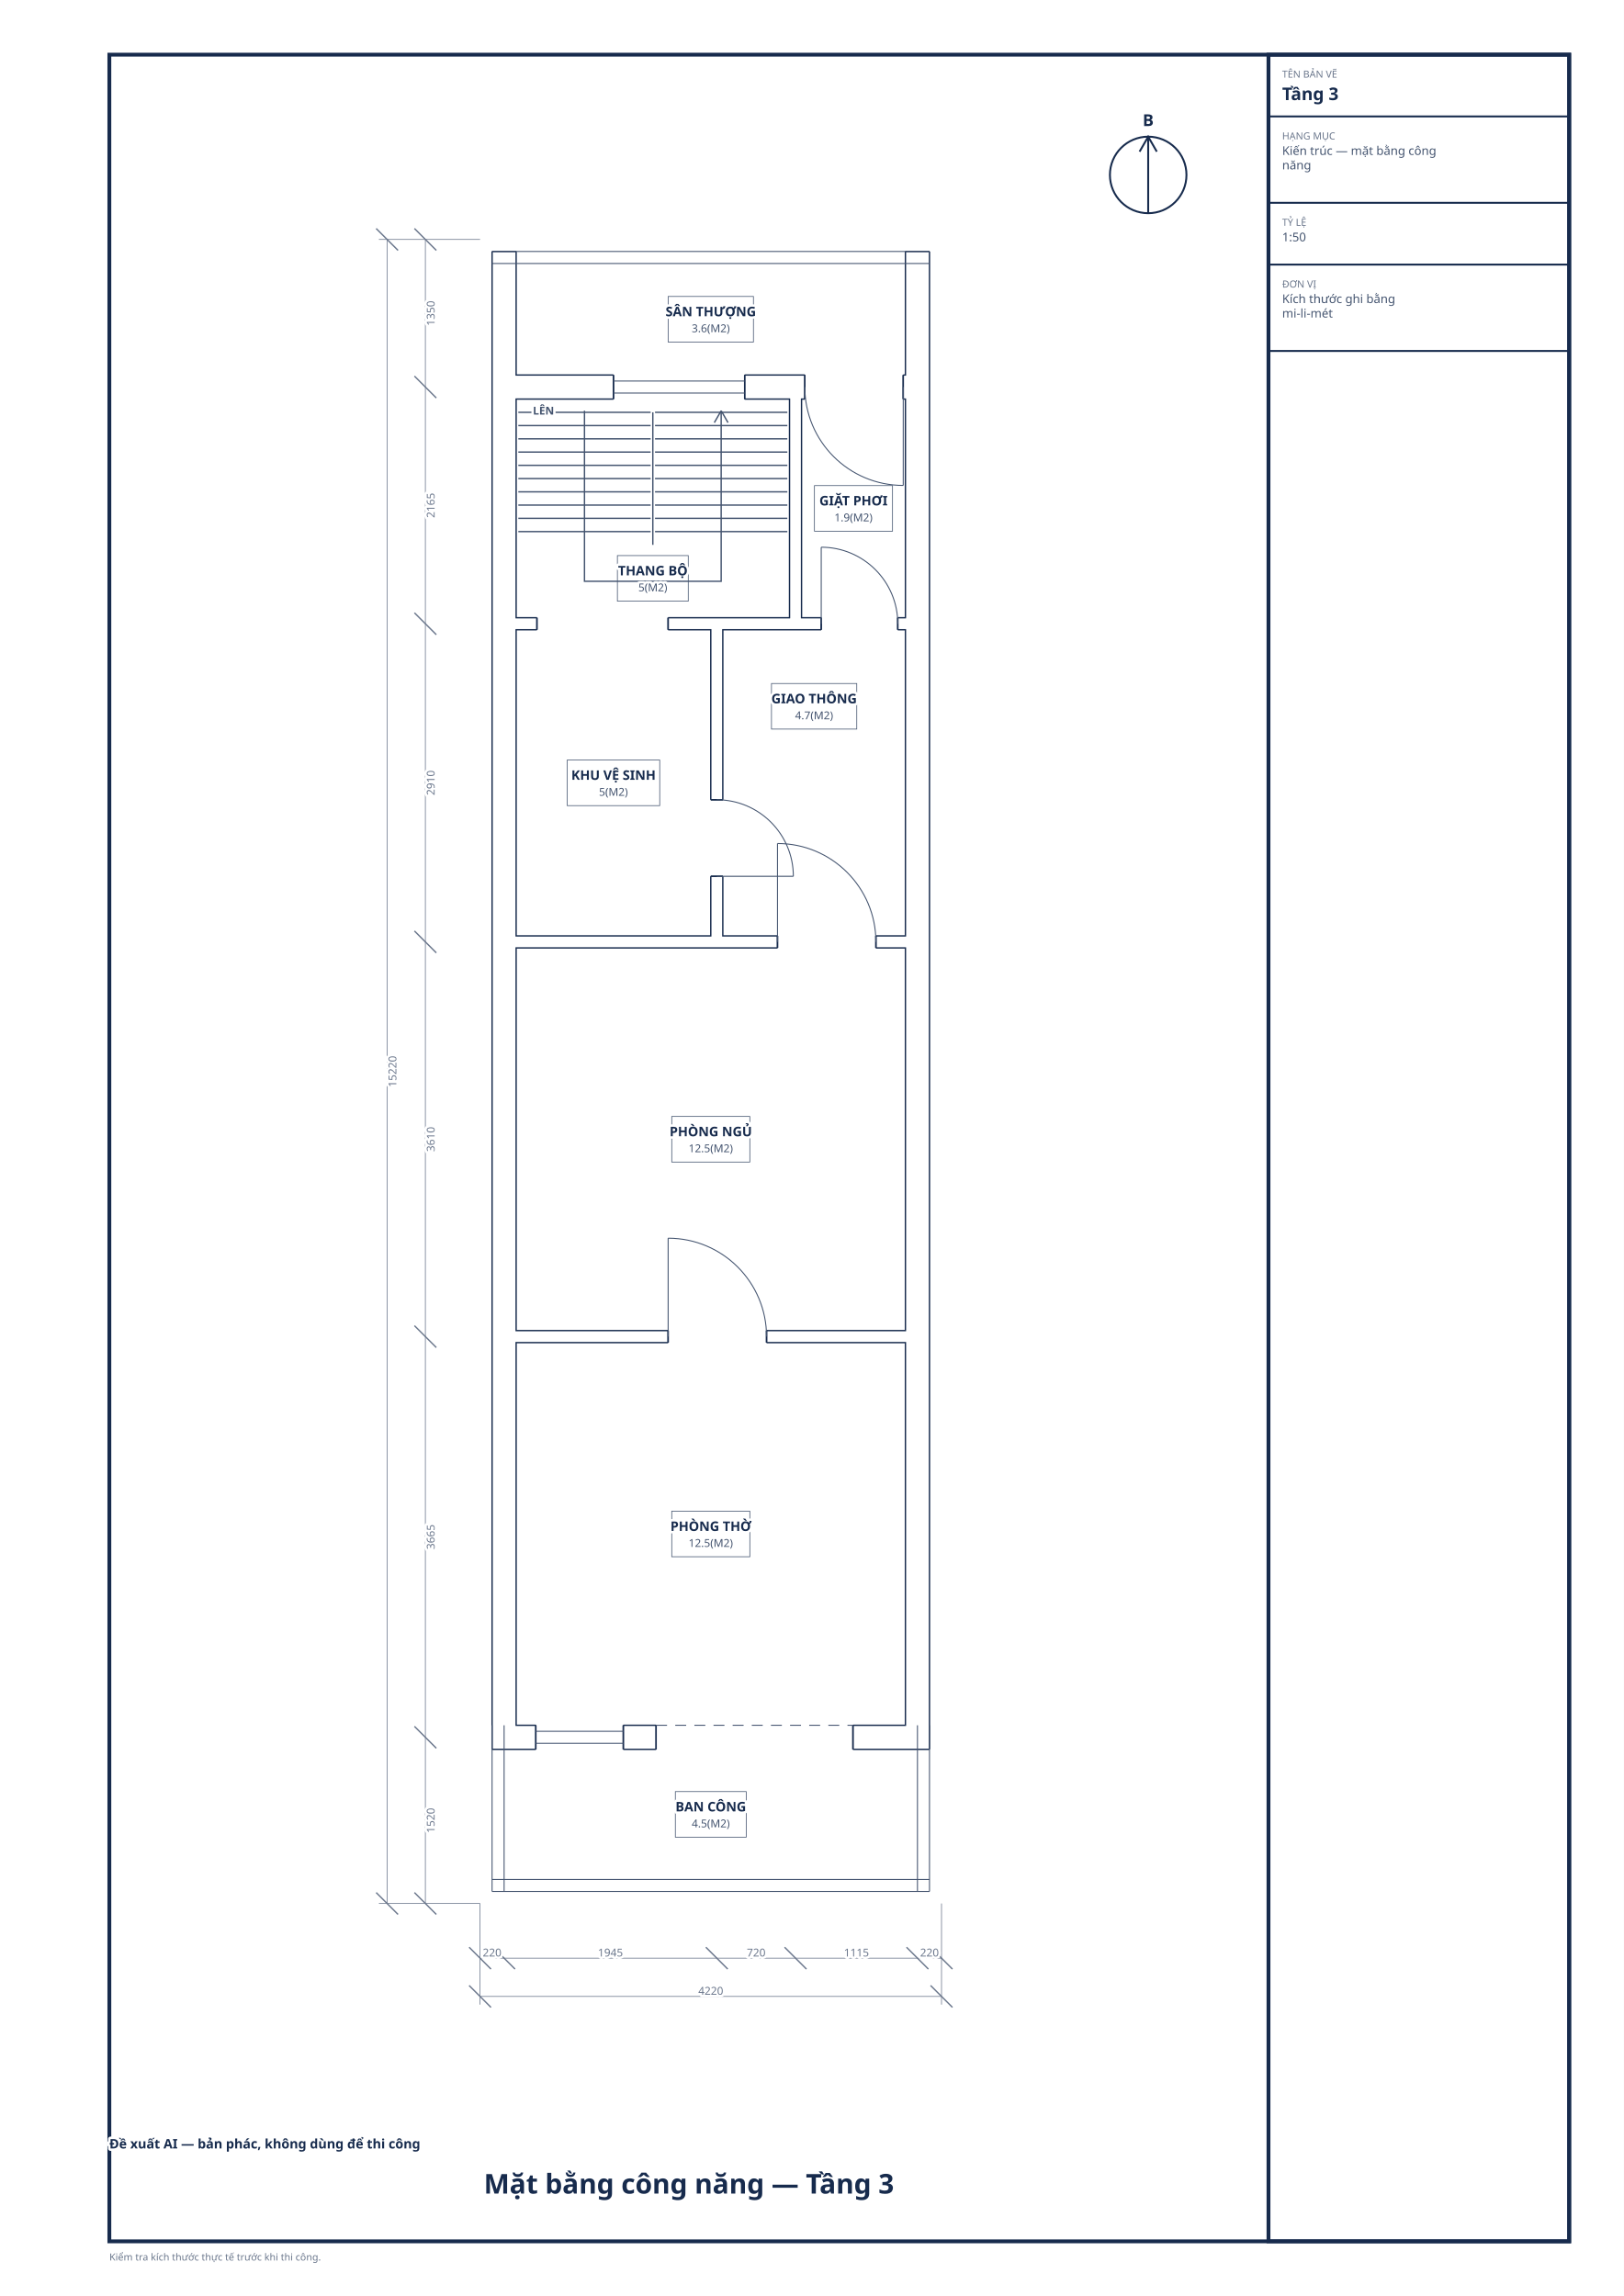
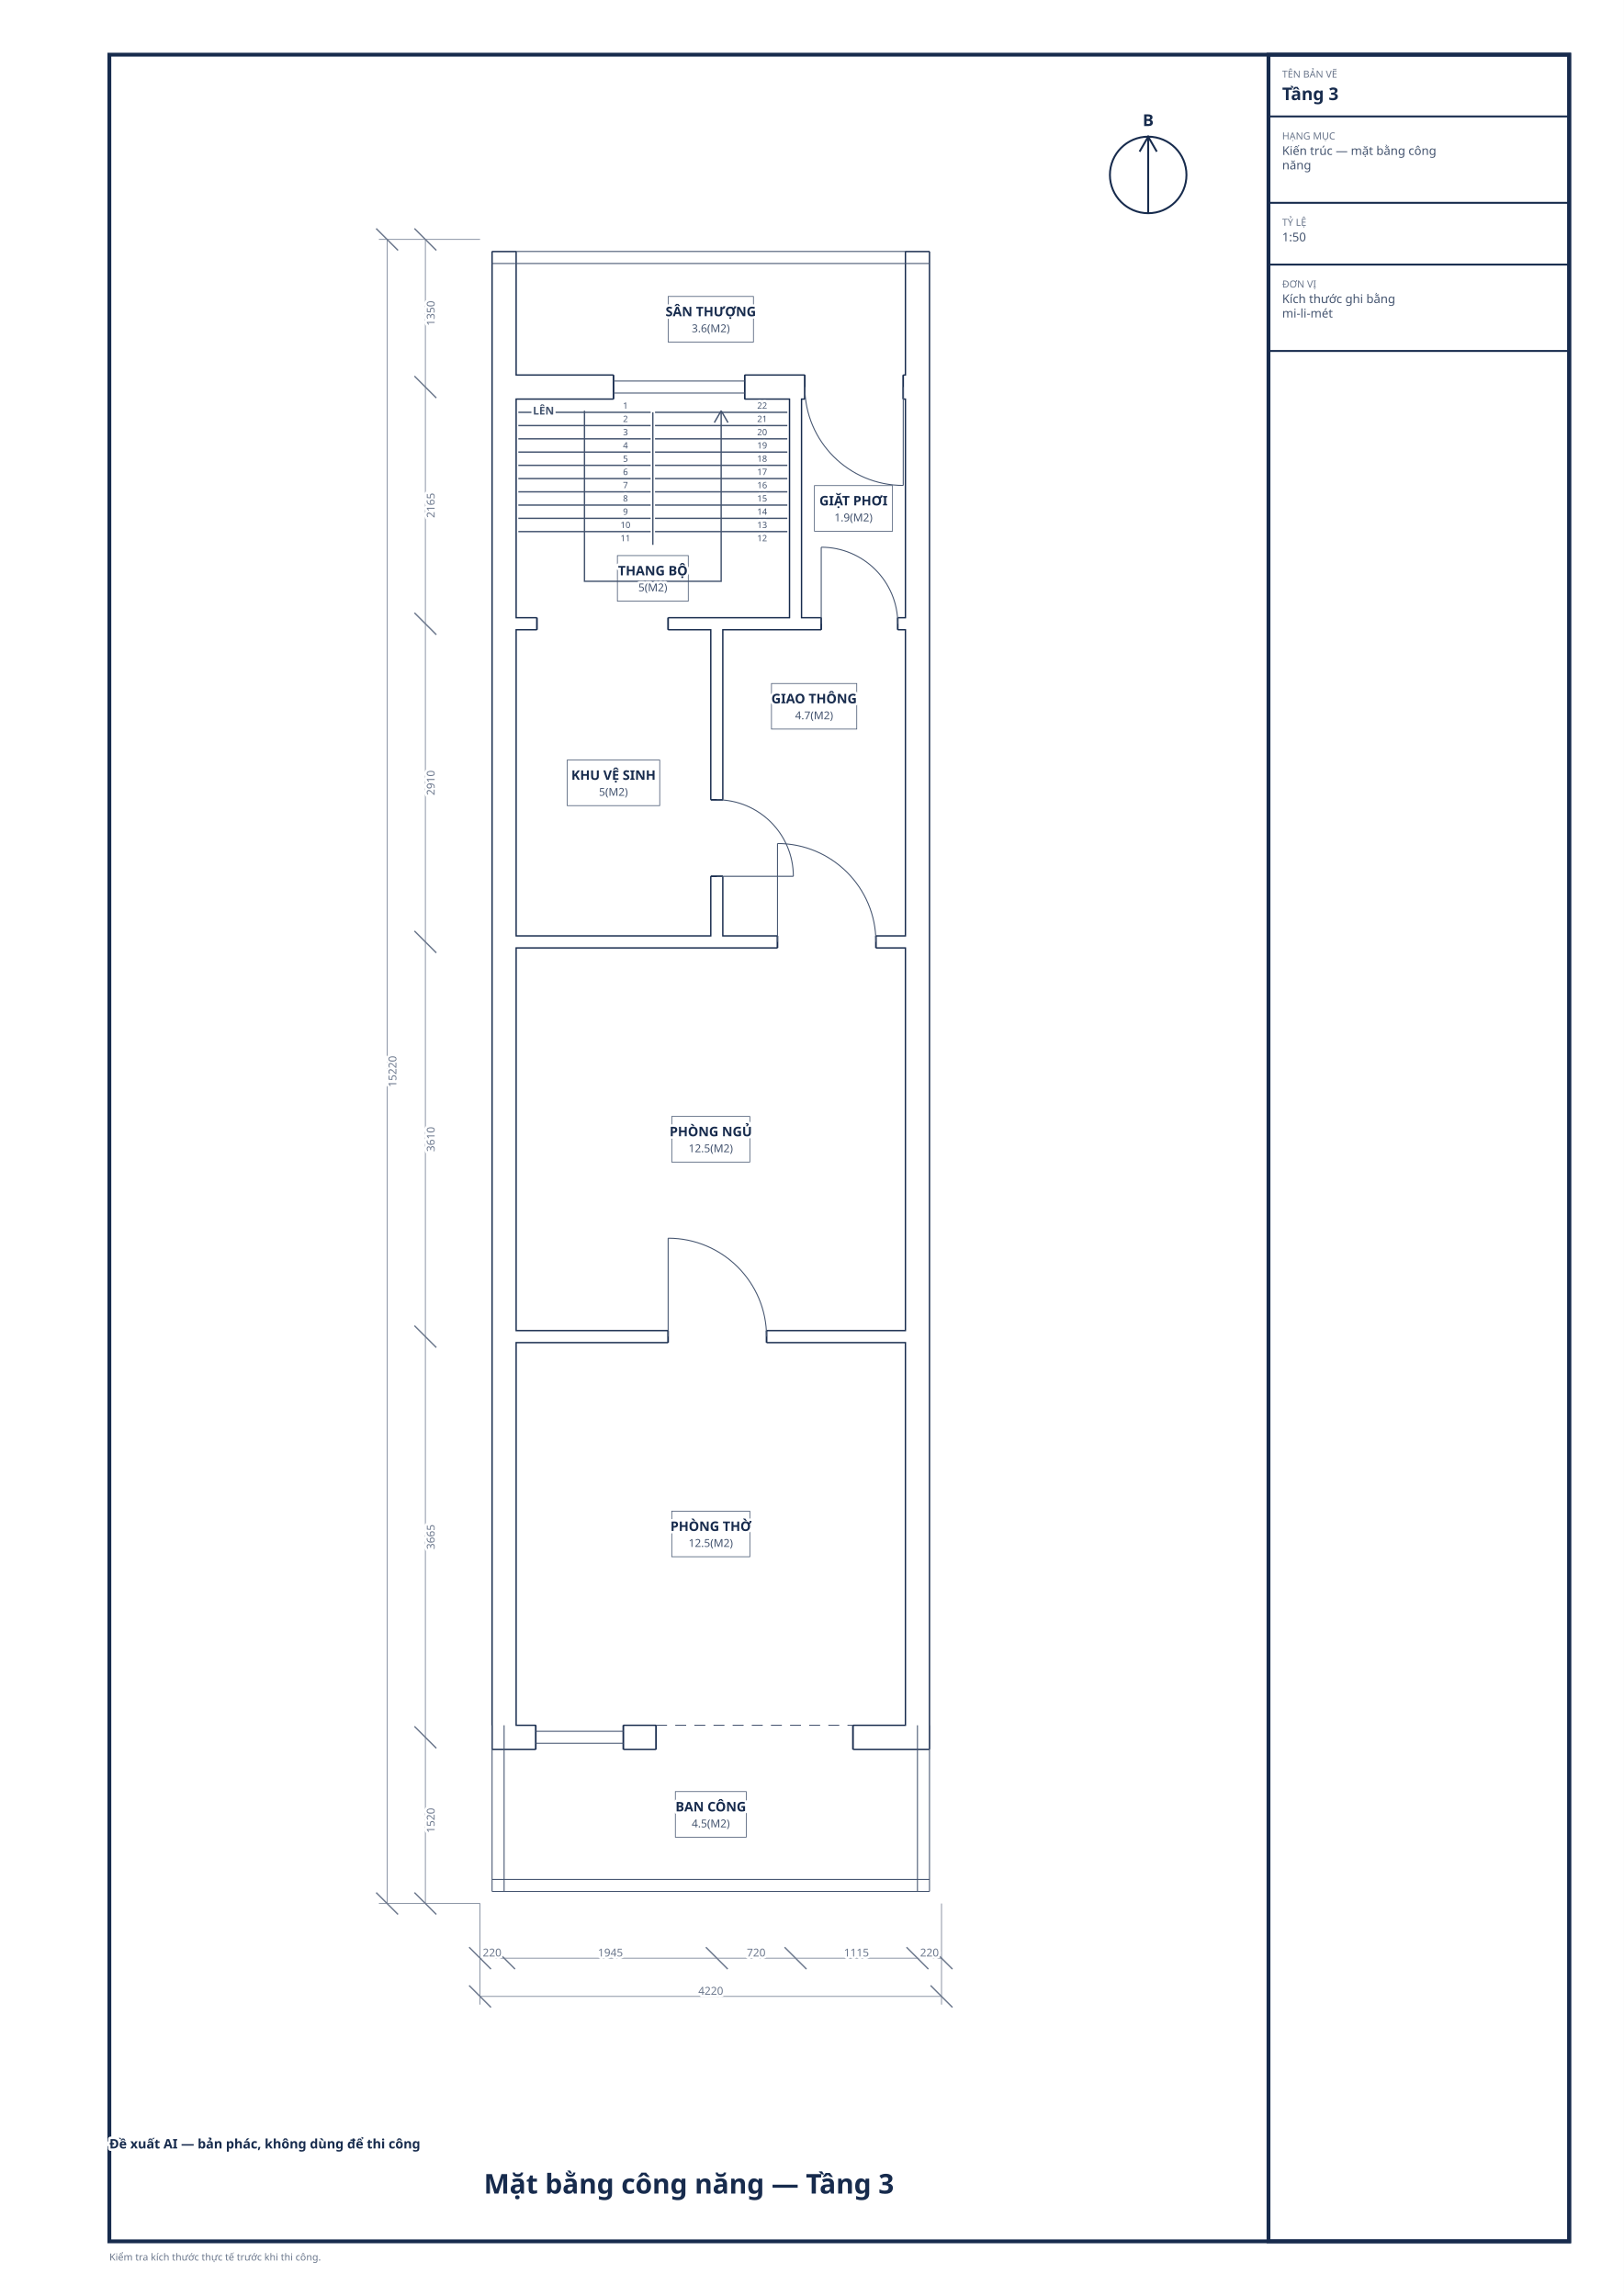
<svg xmlns="http://www.w3.org/2000/svg" viewBox="0 0 297 420" width="297mm" height="420mm">
-   <style>text{font-family:'Be Vietnam Pro', 'Noto Sans', 'Segoe UI', system-ui, sans-serif;text-anchor:middle;dominant-baseline:middle;paint-order:stroke;stroke:#FFFFFF;stroke-width:0.9;stroke-linejoin:round}.fr{stroke:#172B4D;stroke-width:0.7;fill:none;}.tr{stroke:#172B4D;stroke-width:0.35;fill:none;}.wf{fill:#FFFFFF;stroke:none}.w{stroke:#172B4D;stroke-width:0.25;fill:none;}.cl{fill:#172B4D;stroke:#172B4D;stroke-width:0.25}.lb{fill:none;stroke:#44546F;stroke-width:0.13}.rl{stroke:#44546F;stroke-width:0.18;fill:none;}.sd{stroke:#44546F;stroke-width:0.13;fill:none;stroke-dasharray:2.4 1.6;}.op{stroke:#172B4D;stroke-width:0.25;fill:none;}.dl{stroke:#44546F;stroke-width:0.18;fill:none;}.wn{stroke:#44546F;stroke-width:0.18;fill:none;}.st{stroke:#44546F;stroke-width:0.25;fill:none;}.sa{stroke:#44546F;stroke-width:0.25;fill:none;}.vd{stroke:#44546F;stroke-width:0.18;fill:#DCDFE4}.nt{stroke:#172B4D;stroke-width:0.35;fill:none;}.dm{stroke:#6B778C;stroke-width:0.13;fill:none;}.dt{stroke:#6B778C;stroke-width:0.25;fill:none;}.tn{font-size:2.4px;fill:#172B4D;font-weight:600;}.ta{font-size:2px;fill:#44546F;}.td{font-size:2px;fill:#6B778C;}.tst{font-size:2px;fill:#44546F;font-weight:600;}.tl{font-size:3.2px;fill:#172B4D;font-weight:700;text-anchor:start;}.tw{font-size:2.4px;fill:#172B4D;font-weight:600;text-anchor:start;}.ts{font-size:2.2px;fill:#44546F;text-anchor:start;}.tnn{font-size:3px;fill:#172B4D;font-weight:700;}.tt{font-size:5px;fill:#172B4D;font-weight:700;}.tbl{font-size:1.8px;fill:#6B778C;text-anchor:start;}.tf{font-size:1.8px;fill:#6B778C;text-anchor:start;}.gr{stroke:#172B4D;stroke-width:0.7;fill:none;}.eo{stroke:#172B4D;stroke-width:0.5;fill:none;stroke-linejoin:round;}.fln{stroke:#44546F;stroke-width:0.13;fill:none;stroke-dasharray:3 1.5;}.lm{stroke:#172B4D;stroke-width:0.18;fill:none;}.el{fill:#EEF0F2;stroke:#44546F;stroke-width:0.13}.ff{stroke:#44546F;stroke-width:0.18;fill:none;stroke-dasharray:3 1.5;}.tlm{font-size:2px;fill:#172B4D;text-anchor:start;}.rb{stroke:#172B4D;stroke-width:0.6;fill:none;}.re{stroke:#172B4D;stroke-width:0.3;fill:none;}.rw{stroke:#44546F;stroke-width:0.15;fill:none;}.ra{stroke:#172B4D;stroke-width:0.4;fill:none;}.rlot{stroke:#44546F;stroke-width:0.25;fill:none;stroke-dasharray:6 3;}.rn{fill:#172B4D;stroke:none}</style>
+   <style>text{font-family:'Be Vietnam Pro', 'Noto Sans', 'Segoe UI', system-ui, sans-serif;text-anchor:middle;dominant-baseline:middle;paint-order:stroke;stroke:#FFFFFF;stroke-width:0.9;stroke-linejoin:round}.fr{stroke:#172B4D;stroke-width:0.7;fill:none;}.tr{stroke:#172B4D;stroke-width:0.35;fill:none;}.wf{fill:#FFFFFF;stroke:none}.w{stroke:#172B4D;stroke-width:0.25;fill:none;}.cl{fill:#172B4D;stroke:#172B4D;stroke-width:0.25}.lb{fill:none;stroke:#44546F;stroke-width:0.13}.rl{stroke:#44546F;stroke-width:0.18;fill:none;}.sd{stroke:#44546F;stroke-width:0.13;fill:none;stroke-dasharray:2.4 1.6;}.op{stroke:#172B4D;stroke-width:0.25;fill:none;}.dl{stroke:#44546F;stroke-width:0.18;fill:none;}.wn{stroke:#44546F;stroke-width:0.18;fill:none;}.st{stroke:#44546F;stroke-width:0.25;fill:none;}.sa{stroke:#44546F;stroke-width:0.25;fill:none;}.vd{stroke:#44546F;stroke-width:0.18;fill:#DCDFE4}.nt{stroke:#172B4D;stroke-width:0.35;fill:none;}.dm{stroke:#6B778C;stroke-width:0.13;fill:none;}.dt{stroke:#6B778C;stroke-width:0.25;fill:none;}.tn{font-size:2.4px;fill:#172B4D;font-weight:600;}.ta{font-size:2px;fill:#44546F;}.td{font-size:2px;fill:#6B778C;}.tst{font-size:2px;fill:#44546F;font-weight:600;}.tsn{font-size:1.6px;fill:#44546F;}.tl{font-size:3.2px;fill:#172B4D;font-weight:700;text-anchor:start;}.tw{font-size:2.4px;fill:#172B4D;font-weight:600;text-anchor:start;}.ts{font-size:2.2px;fill:#44546F;text-anchor:start;}.tnn{font-size:3px;fill:#172B4D;font-weight:700;}.tt{font-size:5px;fill:#172B4D;font-weight:700;}.tbl{font-size:1.8px;fill:#6B778C;text-anchor:start;}.tf{font-size:1.8px;fill:#6B778C;text-anchor:start;}.gr{stroke:#172B4D;stroke-width:0.7;fill:none;}.eo{stroke:#172B4D;stroke-width:0.5;fill:none;stroke-linejoin:round;}.fln{stroke:#44546F;stroke-width:0.13;fill:none;stroke-dasharray:3 1.5;}.lm{stroke:#172B4D;stroke-width:0.18;fill:none;}.el{fill:#EEF0F2;stroke:#44546F;stroke-width:0.13}.ff{stroke:#44546F;stroke-width:0.18;fill:none;stroke-dasharray:3 1.5;}.tlm{font-size:2px;fill:#172B4D;text-anchor:start;}.rb{stroke:#172B4D;stroke-width:0.6;fill:none;}.re{stroke:#172B4D;stroke-width:0.3;fill:none;}.rw{stroke:#44546F;stroke-width:0.15;fill:none;}.ra{stroke:#172B4D;stroke-width:0.4;fill:none;}.rlot{stroke:#44546F;stroke-width:0.25;fill:none;stroke-dasharray:6 3;}.rn{fill:#172B4D;stroke:none}</style>
  <rect x="0" y="0" width="297" height="420" fill="#FFFFFF" />
  <rect x="20" y="10" width="267" height="400" class="fr" />
  <rect x="232" y="10" width="55" height="400" class="fr" />
  <text x="234.5" y="13.58" class="tbl">TÊN BẢN VẼ</text>
  <text x="234.5" y="17.18" class="tl">Tầng 3</text>
  <path class="tr" d="M 232 21.3 L 287 21.3" />
  <text x="234.5" y="24.88" class="tbl">HẠNG MỤC</text>
  <text x="234.5" y="27.58" class="ts">Kiến trúc — mặt bằng công</text>
  <text x="234.5" y="30.22" class="ts">năng</text>
  <path class="tr" d="M 232 37.1 L 287 37.1" />
  <text x="234.5" y="40.68" class="tbl">TỶ LỆ</text>
  <text x="234.5" y="43.38" class="ts">1:50</text>
  <path class="tr" d="M 232 48.4 L 287 48.4" />
  <text x="234.5" y="51.98" class="tbl">ĐƠN VỊ</text>
  <text x="234.5" y="54.68" class="ts">Kích thước ghi bằng</text>
  <text x="234.5" y="57.32" class="ts">mi-li-mét</text>
  <path class="tr" d="M 232 64.2 L 287 64.2" />
  <text x="126" y="399.5" class="tt">Mặt bằng công năng — Tầng 3</text>
  <text x="20" y="392.16" class="tw">Đề xuất AI — bản phác, không dùng để thi công</text>
  <text x="20" y="412.88" class="tf">Kiểm tra kích thước thực tế trước khi thi công.</text>
  <path class="wf" d="M 94.4 320 L 94.4 46 L 90 46 L 90 320 Z M 170 320 L 170 46 L 165.6 46 L 165.6 320 Z M 90 320 L 98 320 L 98 315.6 L 90 315.6 Z M 114 320 L 120 320 L 120 315.6 L 114 315.6 Z M 156 320 L 170 320 L 170 315.6 L 156 315.6 Z M 92.2 73 L 112.2 73 L 112.2 68.6 L 92.2 68.6 Z M 136.2 73 L 147.2 73 L 147.2 68.6 L 136.2 68.6 Z M 165.2 73 L 167.8 73 L 167.8 68.6 L 165.2 68.6 Z M 92.2 245.6 L 122.2 245.6 L 122.2 243.4 L 92.2 243.4 Z M 140.2 245.6 L 167.8 245.6 L 167.8 243.4 L 140.2 243.4 Z M 92.2 173.4 L 142.2 173.4 L 142.2 171.2 L 92.2 171.2 Z M 160.2 173.4 L 167.8 173.4 L 167.8 171.2 L 160.2 171.2 Z M 132.2 172.3 L 132.2 160.3 L 130 160.3 L 130 172.3 Z M 132.2 146.3 L 132.2 114.1 L 130 114.1 L 130 146.3 Z M 92.2 115.2 L 98.2 115.2 L 98.2 113 L 92.2 113 Z M 122.2 115.2 L 150.2 115.2 L 150.2 113 L 122.2 113 Z M 164.2 115.2 L 167.8 115.2 L 167.8 113 L 164.2 113 Z M 146.6 115.2 L 146.6 70.8 L 144.4 70.8 L 144.4 115.2 Z" />
  <path class="w" d="M 94.4 320 L 94.4 319.9 M 94.4 315.7 L 94.4 245.5 M 94.4 243.5 L 94.4 173.3 M 94.4 171.3 L 94.4 115.1 M 94.4 113.1 L 94.4 72.9 M 94.4 68.7 L 94.4 46 M 90 320 L 90 46 M 94.4 320 L 90 320 M 94.4 46 L 90 46 M 170 320 L 170 46 M 165.6 320 L 165.6 319.9 M 165.6 315.7 L 165.6 245.5 M 165.6 243.5 L 165.6 173.3 M 165.6 171.3 L 165.6 115.1 M 165.6 113.1 L 165.6 72.9 M 165.6 68.7 L 165.6 46 M 170 320 L 165.6 320 M 170 46 L 165.6 46 M 90 320 L 98 320 M 90 315.6 L 90.1 315.6 M 94.3 315.6 L 98 315.6 M 90 320 L 90 315.6 M 98 320 L 98 315.6 M 114 320 L 120 320 M 114 315.6 L 120 315.6 M 114 320 L 114 315.6 M 120 320 L 120 315.6 M 156 320 L 170 320 M 156 315.6 L 165.7 315.6 M 169.9 315.6 L 170 315.6 M 156 320 L 156 315.6 M 170 320 L 170 315.6 M 94.3 73 L 112.2 73 M 94.3 68.6 L 112.2 68.6 M 112.2 73 L 112.2 68.6 M 136.2 73 L 144.5 73 M 146.5 73 L 147.2 73 M 136.2 68.6 L 147.2 68.6 M 136.2 73 L 136.2 68.6 M 147.2 73 L 147.2 68.6 M 165.2 73 L 165.7 73 M 165.2 68.6 L 165.7 68.6 M 165.2 73 L 165.2 68.6 M 94.3 245.6 L 122.2 245.6 M 94.3 243.4 L 122.2 243.4 M 122.2 245.6 L 122.2 243.4 M 140.2 245.6 L 165.7 245.6 M 140.2 243.4 L 165.7 243.4 M 140.2 245.6 L 140.2 243.4 M 94.3 173.4 L 142.2 173.4 M 94.3 171.2 L 130.1 171.2 M 132.1 171.2 L 142.2 171.2 M 142.2 173.4 L 142.2 171.2 M 160.2 173.4 L 165.7 173.4 M 160.2 171.2 L 165.7 171.2 M 160.2 173.4 L 160.2 171.2 M 132.2 171.3 L 132.2 160.3 M 130 171.3 L 130 160.3 M 132.2 160.3 L 130 160.3 M 132.2 146.3 L 132.2 115.1 M 130 146.3 L 130 115.1 M 132.2 146.3 L 130 146.3 M 94.3 115.2 L 98.2 115.2 M 94.3 113 L 98.2 113 M 98.2 115.2 L 98.2 113 M 122.2 115.2 L 130.1 115.2 M 132.1 115.2 L 150.2 115.2 M 122.2 113 L 144.5 113 M 146.5 113 L 150.2 113 M 122.2 115.2 L 122.2 113 M 150.2 115.2 L 150.2 113 M 164.2 115.2 L 165.7 115.2 M 164.2 113 L 165.7 113 M 164.2 115.2 L 164.2 113 M 146.6 115.2 L 146.6 115.1 M 146.6 113.1 L 146.6 72.9 M 144.4 115.2 L 144.4 115.1 M 144.4 113.1 L 144.4 72.9 M 146.6 115.2 L 144.4 115.2" />
  <path class="rl" d="M 90 346 L 170 346 M 90 343.8 L 170 343.8 M 92.2 346 L 92.2 315.6 M 90 346 L 90 315.6 M 170 346 L 170 315.6 M 167.8 346 L 167.8 315.6 M 90 48.2 L 170 48.2 M 90 46 L 170 46" />
  <path class="op" d="M 120 320 L 120 315.6 M 156 320 L 156 315.6 M 122.2 245.6 L 122.2 243.4 M 140.2 245.6 L 140.2 243.4 M 142.2 173.4 L 142.2 171.2 M 160.2 173.4 L 160.2 171.2 M 132.2 160.3 L 130 160.3 M 132.2 146.3 L 130 146.3 M 98.2 115.2 L 98.2 113 M 122.2 115.2 L 122.2 113 M 150.2 115.2 L 150.2 113 M 164.2 115.2 L 164.2 113 M 147.2 73 L 147.2 68.6 M 165.2 73 L 165.2 68.6 M 98 320 L 98 315.6 M 114 320 L 114 315.6 M 112.2 73 L 112.2 68.6 M 136.2 73 L 136.2 68.6" />
  <path class="wn" d="M 98 316.7 L 114 316.7 M 98 318.9 L 114 318.9 M 112.2 69.7 L 136.2 69.7 M 112.2 71.9 L 136.2 71.9" />
  <path class="dl" d="M 122.2 244.5 L 122.2 226.5 M 122.2 226.5 A 18 18 0 0 1 140.2 244.5 M 142.2 172.3 L 142.2 154.3 M 142.2 154.3 A 18 18 0 0 1 160.2 172.3 M 131.1 160.3 L 145.1 160.3 M 145.1 160.3 A 14 14 0 0 0 131.1 146.3 M 150.2 114.1 L 150.2 100.1 M 150.2 100.1 A 14 14 0 0 1 164.2 114.1 M 165.2 70.8 L 165.2 88.8 M 165.2 88.8 A 18 18 0 0 1 147.2 70.8" />
  <path class="dl" d="M 120 315.6 L 156 315.6" stroke-dasharray="2 1.5" />
  <path class="st" d="M 94.8 75.424 L 119 75.424 M 94.8 77.848 L 119 77.848 M 94.8 80.273 L 119 80.273 M 94.8 82.697 L 119 82.697 M 94.8 85.121 L 119 85.121 M 94.8 87.545 L 119 87.545 M 94.8 89.97 L 119 89.97 M 94.8 92.394 L 119 92.394 M 94.8 94.818 L 119 94.818 M 94.8 97.242 L 119 97.242 M 119.8 97.242 L 144 97.242 M 119.8 94.818 L 144 94.818 M 119.8 92.394 L 144 92.394 M 119.8 89.97 L 144 89.97 M 119.8 87.545 L 144 87.545 M 119.8 85.121 L 144 85.121 M 119.8 82.697 L 144 82.697 M 119.8 80.273 L 144 80.273 M 119.8 77.848 L 144 77.848 M 119.8 75.424 L 144 75.424 M 119.4 75.424 L 119.4 99.667" />
  <path class="sa" d="M 106.9 75.133 L 106.9 99.667 L 106.9 106.333 L 131.9 106.333 L 131.9 99.667 L 131.9 75.133 M 130.65 77.308 L 131.9 75.133 M 133.15 77.308 L 131.9 75.133" />
  <text x="99.4" y="75.133" class="tst">LÊN</text>
+   <text x="114.4" y="74.212" class="tsn">1</text>
+   <text x="114.4" y="76.636" class="tsn">2</text>
+   <text x="114.4" y="79.061" class="tsn">3</text>
+   <text x="114.4" y="81.485" class="tsn">4</text>
+   <text x="114.4" y="83.909" class="tsn">5</text>
+   <text x="114.4" y="86.333" class="tsn">6</text>
+   <text x="114.4" y="88.758" class="tsn">7</text>
+   <text x="114.4" y="91.182" class="tsn">8</text>
+   <text x="114.4" y="93.606" class="tsn">9</text>
+   <text x="114.4" y="96.03" class="tsn">10</text>
+   <text x="114.4" y="98.455" class="tsn">11</text>
+   <text x="139.4" y="98.455" class="tsn">12</text>
+   <text x="139.4" y="96.03" class="tsn">13</text>
+   <text x="139.4" y="93.606" class="tsn">14</text>
+   <text x="139.4" y="91.182" class="tsn">15</text>
+   <text x="139.4" y="88.758" class="tsn">16</text>
+   <text x="139.4" y="86.333" class="tsn">17</text>
+   <text x="139.4" y="83.909" class="tsn">18</text>
+   <text x="139.4" y="81.485" class="tsn">19</text>
+   <text x="139.4" y="79.061" class="tsn">20</text>
+   <text x="139.4" y="76.636" class="tsn">21</text>
+   <text x="139.4" y="74.212" class="tsn">22</text>
  <rect x="123.52" y="327.73" width="12.96" height="8.34" class="lb" />
  <text x="130" y="330.5" class="tn">BAN CÔNG</text>
  <text x="130" y="333.58" class="ta">4.5(M2)</text>
  <rect x="122.86" y="276.43" width="14.28" height="8.34" class="lb" />
  <text x="130" y="279.2" class="tn">PHÒNG THỜ</text>
  <text x="130" y="282.28" class="ta">12.5(M2)</text>
  <rect x="122.86" y="204.23" width="14.28" height="8.34" class="lb" />
  <text x="130" y="207" class="tn">PHÒNG NGỦ</text>
  <text x="130" y="210.08" class="ta">12.5(M2)</text>
  <rect x="103.74" y="139.03" width="16.92" height="8.34" class="lb" />
  <text x="112.2" y="141.8" class="tn">KHU VỆ SINH</text>
  <text x="112.2" y="144.88" class="ta">5(M2)</text>
  <rect x="141.1" y="125.03" width="15.6" height="8.34" class="lb" />
  <text x="148.9" y="127.8" class="tn">GIAO THÔNG</text>
  <text x="148.9" y="130.88" class="ta">4.7(M2)</text>
  <rect x="112.92" y="101.63" width="12.96" height="8.34" class="lb" />
  <text x="119.4" y="104.4" class="tn">THANG BỘ</text>
  <text x="119.4" y="107.48" class="ta">5(M2)</text>
  <rect x="148.96" y="88.83" width="14.28" height="8.34" class="lb" />
  <text x="156.1" y="91.6" class="tn">GIẶT PHƠI</text>
  <text x="156.1" y="94.68" class="ta">1.9(M2)</text>
  <rect x="122.2" y="54.23" width="15.6" height="8.34" class="lb" />
  <text x="130" y="57" class="tn">SÂN THƯỢNG</text>
  <text x="130" y="60.08" class="ta">3.6(M2)</text>
  <path class="dm" d="M 87.8 358.2 L 172.2 358.2 M 87.8 365.2 L 172.2 365.2 M 87.8 348.2 L 87.8 366.7 M 172.2 348.2 L 172.2 366.7" />
  <path class="dt" d="M 85.8 356.2 L 89.8 360.2 M 90.2 356.2 L 94.2 360.2 M 129.1 356.2 L 133.1 360.2 M 143.5 356.2 L 147.5 360.2 M 165.8 356.2 L 169.8 360.2 M 170.2 356.2 L 174.2 360.2 M 85.8 363.2 L 89.8 367.2 M 170.2 363.2 L 174.2 367.2" />
  <text x="90" y="357.2" class="td">220</text>
  <text x="111.65" y="357.2" class="td">1945</text>
  <text x="138.3" y="357.2" class="td">720</text>
  <text x="156.65" y="357.2" class="td">1115</text>
  <text x="170" y="357.2" class="td">220</text>
  <text x="130" y="364.2" class="td">4220</text>
  <path class="dm" d="M 77.8 348.2 L 77.8 43.8 M 70.8 348.2 L 70.8 43.8 M 87.8 348.2 L 69.3 348.2 M 87.8 43.8 L 69.3 43.8" />
  <path class="dt" d="M 75.8 346.2 L 79.8 350.2 M 75.8 315.8 L 79.8 319.8 M 75.8 242.5 L 79.8 246.5 M 75.8 170.3 L 79.8 174.3 M 75.8 112.1 L 79.8 116.1 M 75.8 68.8 L 79.8 72.8 M 75.8 41.8 L 79.8 45.8 M 68.8 346.2 L 72.8 350.2 M 68.8 41.8 L 72.8 45.8" />
  <text x="78.8" y="333" class="td" transform="rotate(-90 78.8 333)">1520</text>
  <text x="78.8" y="281.15" class="td" transform="rotate(-90 78.8 281.15)">3665</text>
  <text x="78.8" y="208.4" class="td" transform="rotate(-90 78.8 208.4)">3610</text>
  <text x="78.8" y="143.2" class="td" transform="rotate(-90 78.8 143.2)">2910</text>
  <text x="78.8" y="92.45" class="td" transform="rotate(-90 78.8 92.45)">2165</text>
  <text x="78.8" y="57.3" class="td" transform="rotate(-90 78.8 57.3)">1350</text>
  <text x="71.8" y="196" class="td" transform="rotate(-90 71.8 196)">15220</text>
  <circle cx="210" cy="32" r="7" class="nt" />
  <path class="nt" d="M 210 39 L 210 25 M 208.425 27.741 L 210 25 L 211.575 27.741" />
  <text x="210" y="22" class="tnn">B</text>
</svg>
